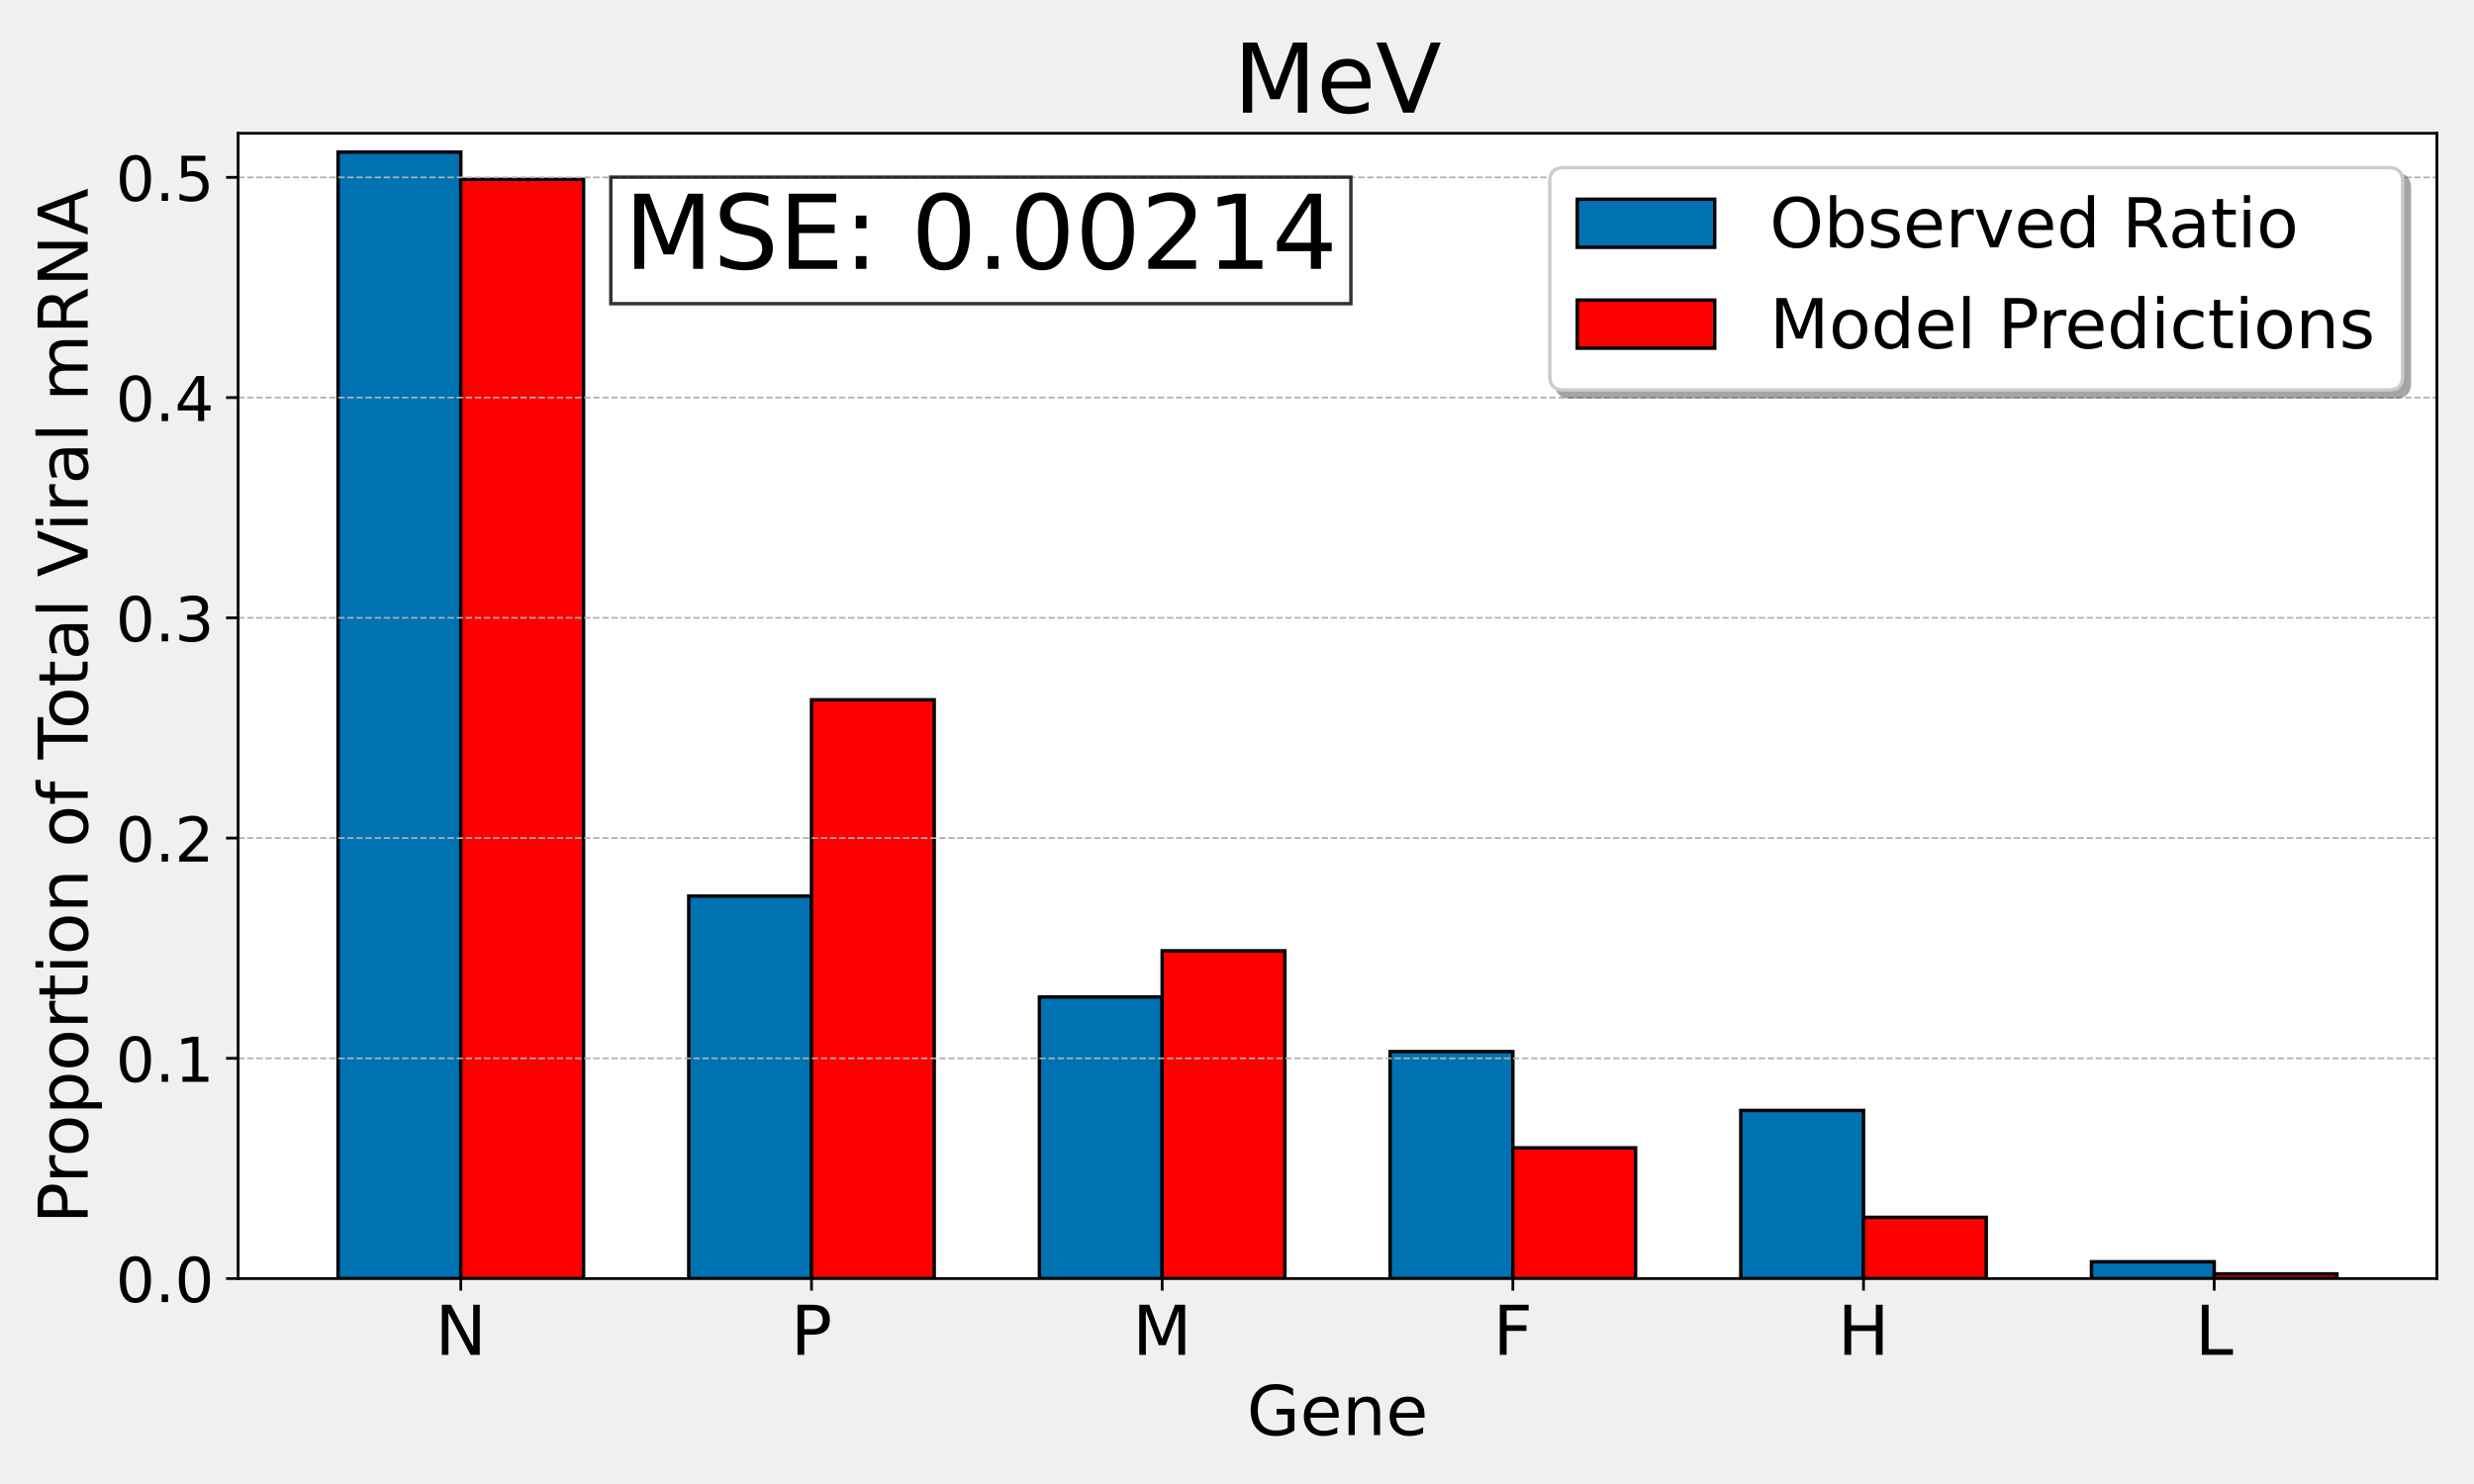
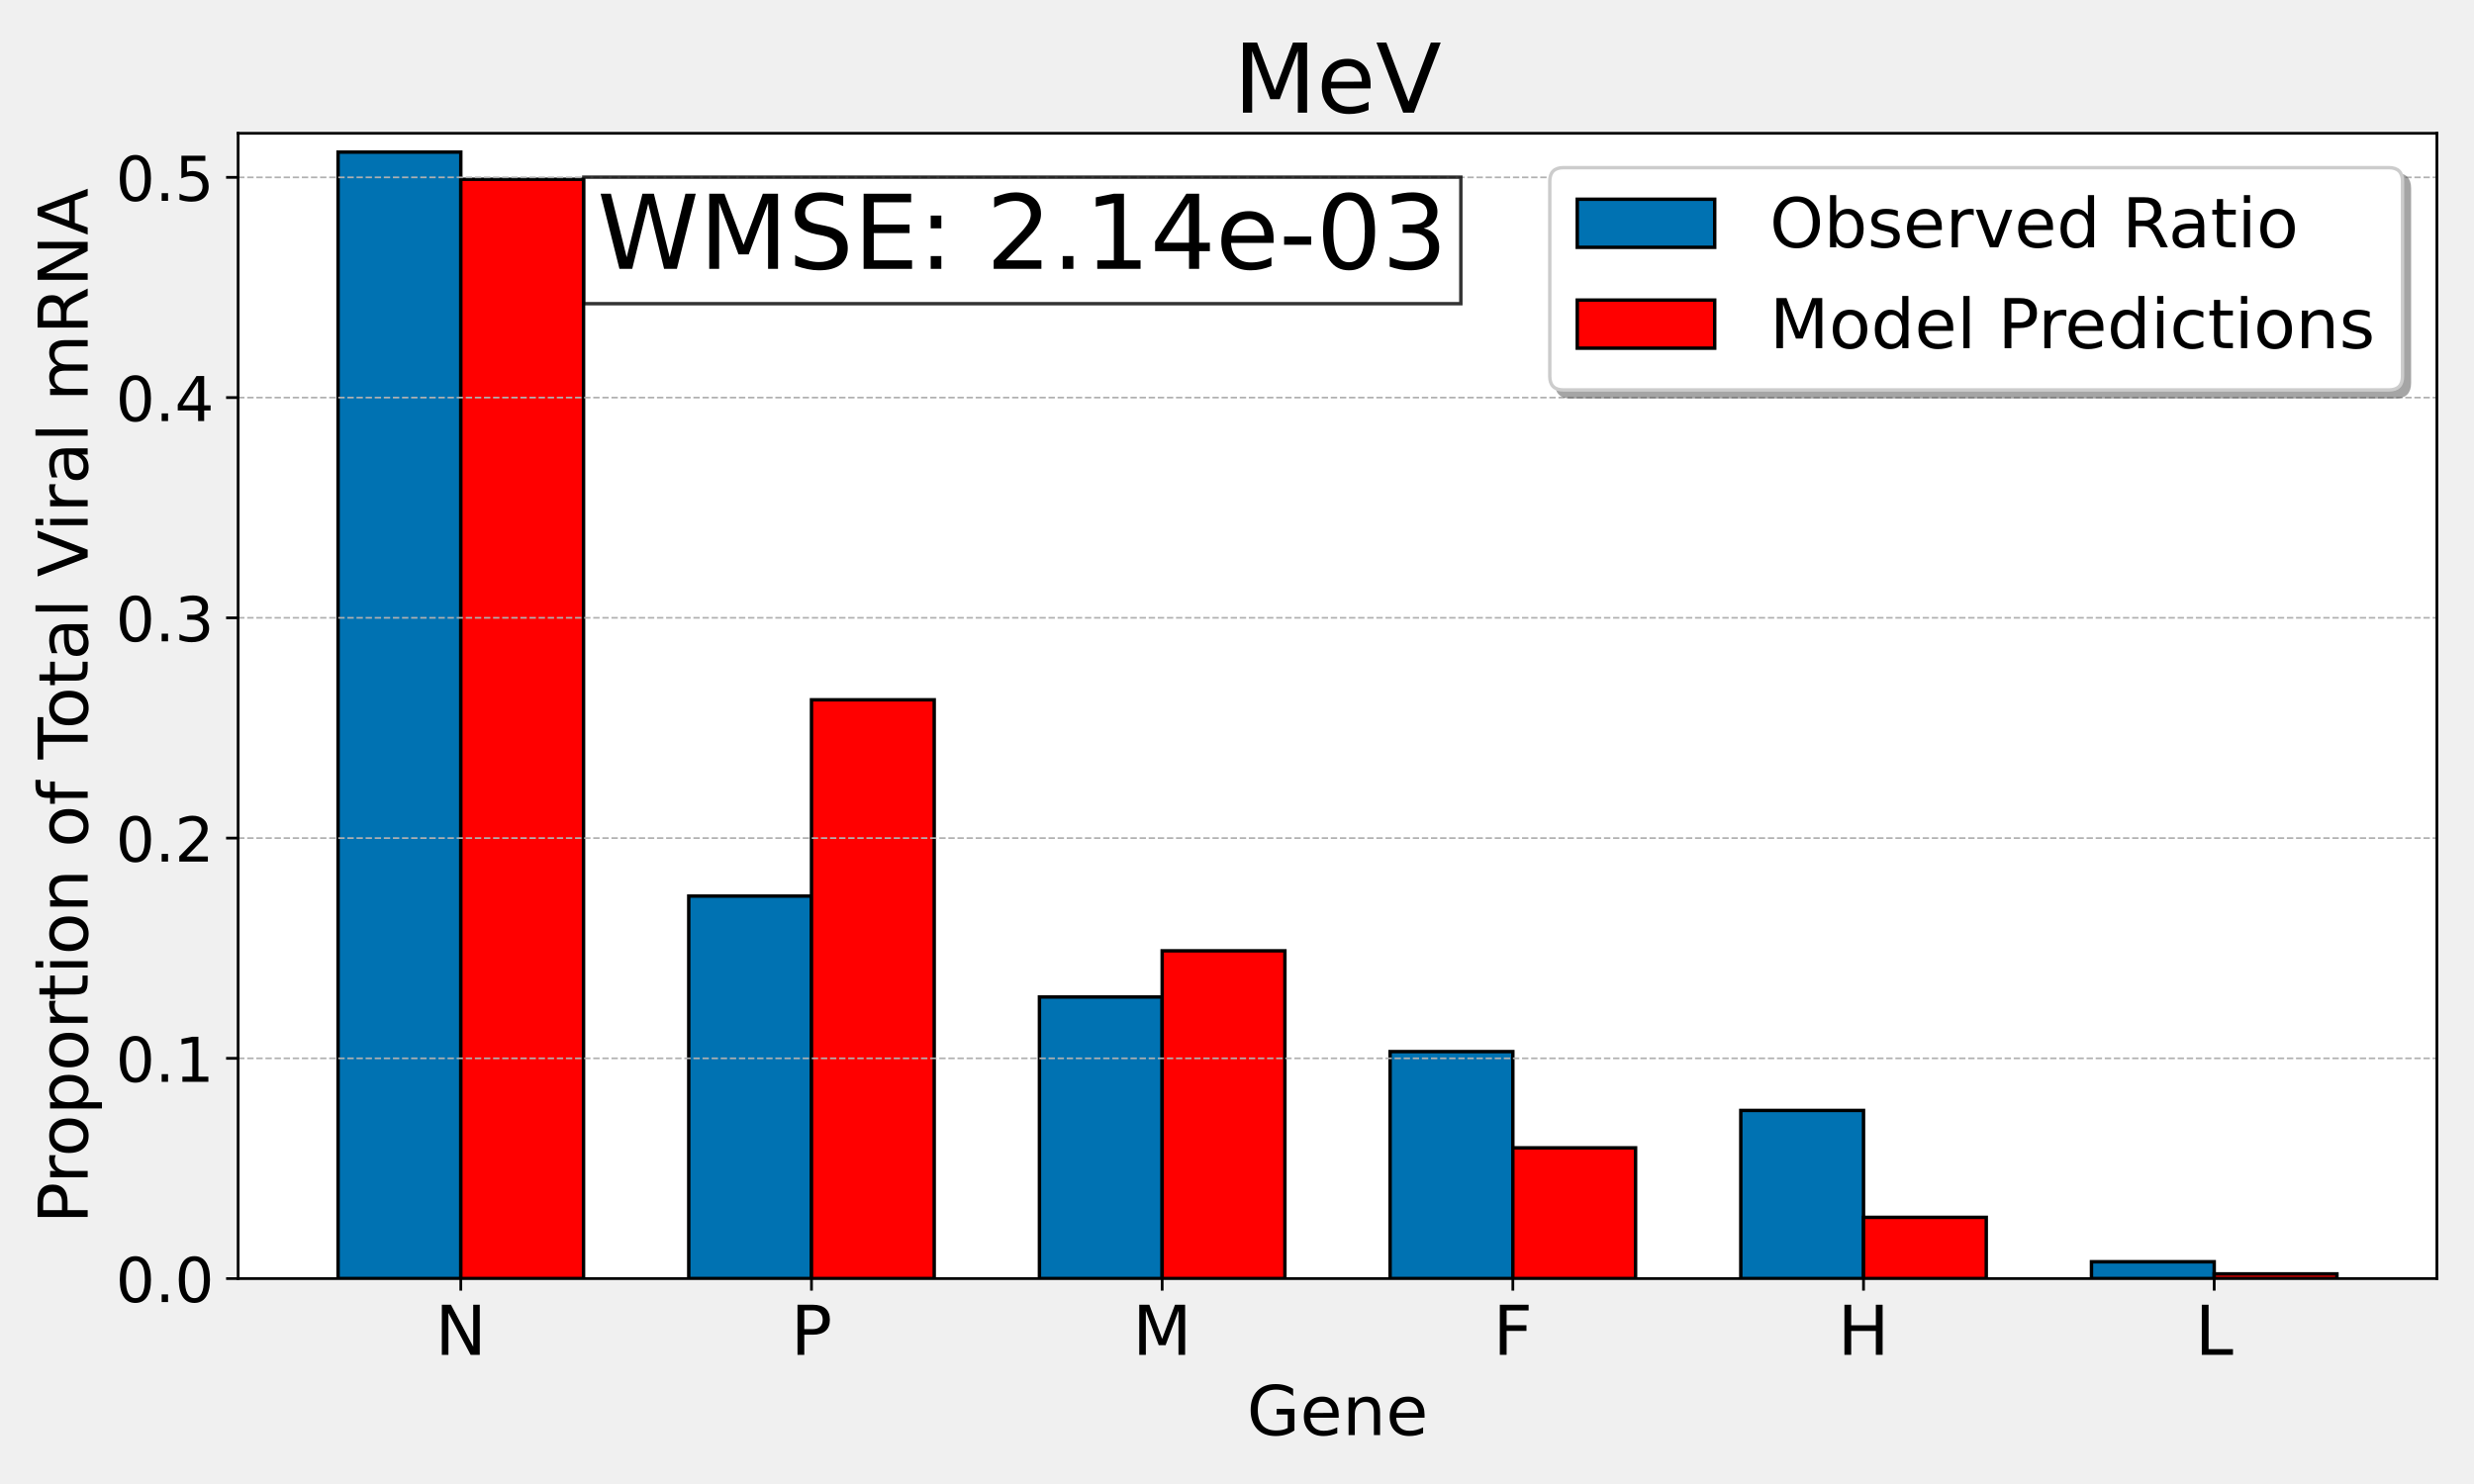
<svg xmlns="http://www.w3.org/2000/svg" xmlns:xlink="http://www.w3.org/1999/xlink" width="720pt" height="432pt" viewBox="0 0 720 432" version="1.1">
  <defs>
    <style type="text/css">*{stroke-linejoin: round; stroke-linecap: butt}</style>
  </defs>
  <g id="figure_1">
    <g id="patch_1">
      <path d="M 0 432  L 720 432  L 720 0  L 0 0  L 0 432  z " style="fill: none" />
    </g>
    <g id="axes_1">
      <g id="patch_2">
        <path d="M 69.3 372.2  L 709.2 372.2  L 709.2 38.8  L 69.3 38.8  z " style="fill: #ffffff" />
      </g>
      <g id="patch_3">
-         <path d="M 98.386 372.2  L 134.106 372.2  L 134.106 44.282  L 98.386 44.282  z " clip-path="url(#pd52042f43b)" style="fill: #0072b2; stroke: #000000; stroke-linejoin: miter" />
+         <path d="M 98.386 372.2  L 134.106 372.2  L 134.106 44.282  L 98.386 44.282  z " clip-path="url(#p2b75da24c3)" style="fill: #0072b2; stroke: #000000; stroke-linejoin: miter" />
      </g>
      <g id="patch_4">
-         <path d="M 200.444 372.2  L 236.164 372.2  L 236.164 260.855  L 200.444 260.855  z " clip-path="url(#pd52042f43b)" style="fill: #0072b2; stroke: #000000; stroke-linejoin: miter" />
+         <path d="M 200.444 372.2  L 236.164 372.2  L 236.164 260.855  L 200.444 260.855  z " clip-path="url(#p2b75da24c3)" style="fill: #0072b2; stroke: #000000; stroke-linejoin: miter" />
      </g>
      <g id="patch_5">
-         <path d="M 302.501 372.2  L 338.221 372.2  L 338.221 290.22  L 302.501 290.22  z " clip-path="url(#pd52042f43b)" style="fill: #0072b2; stroke: #000000; stroke-linejoin: miter" />
+         <path d="M 302.501 372.2  L 338.221 372.2  L 338.221 290.22  L 302.501 290.22  z " clip-path="url(#p2b75da24c3)" style="fill: #0072b2; stroke: #000000; stroke-linejoin: miter" />
      </g>
      <g id="patch_6">
-         <path d="M 404.559 372.2  L 440.279 372.2  L 440.279 306.127  L 404.559 306.127  z " clip-path="url(#pd52042f43b)" style="fill: #0072b2; stroke: #000000; stroke-linejoin: miter" />
+         <path d="M 404.559 372.2  L 440.279 372.2  L 440.279 306.127  L 404.559 306.127  z " clip-path="url(#p2b75da24c3)" style="fill: #0072b2; stroke: #000000; stroke-linejoin: miter" />
      </g>
      <g id="patch_7">
-         <path d="M 506.616 372.2  L 542.336 372.2  L 542.336 323.257  L 506.616 323.257  z " clip-path="url(#pd52042f43b)" style="fill: #0072b2; stroke: #000000; stroke-linejoin: miter" />
+         <path d="M 506.616 372.2  L 542.336 372.2  L 542.336 323.257  L 506.616 323.257  z " clip-path="url(#p2b75da24c3)" style="fill: #0072b2; stroke: #000000; stroke-linejoin: miter" />
      </g>
      <g id="patch_8">
-         <path d="M 608.673 372.2  L 644.394 372.2  L 644.394 367.306  L 608.673 367.306  z " clip-path="url(#pd52042f43b)" style="fill: #0072b2; stroke: #000000; stroke-linejoin: miter" />
+         <path d="M 608.673 372.2  L 644.394 372.2  L 644.394 367.306  L 608.673 367.306  z " clip-path="url(#p2b75da24c3)" style="fill: #0072b2; stroke: #000000; stroke-linejoin: miter" />
      </g>
      <g id="patch_9">
-         <path d="M 134.106 372.2  L 169.827 372.2  L 169.827 52.189  L 134.106 52.189  z " clip-path="url(#pd52042f43b)" style="fill: #ff0000; stroke: #000000; stroke-linejoin: miter" />
+         <path d="M 134.106 372.2  L 169.827 372.2  L 169.827 52.189  L 134.106 52.189  z " clip-path="url(#p2b75da24c3)" style="fill: #ff0000; stroke: #000000; stroke-linejoin: miter" />
      </g>
      <g id="patch_10">
-         <path d="M 236.164 372.2  L 271.884 372.2  L 271.884 203.711  L 236.164 203.711  z " clip-path="url(#pd52042f43b)" style="fill: #ff0000; stroke: #000000; stroke-linejoin: miter" />
+         <path d="M 236.164 372.2  L 271.884 372.2  L 271.884 203.711  L 236.164 203.711  z " clip-path="url(#p2b75da24c3)" style="fill: #ff0000; stroke: #000000; stroke-linejoin: miter" />
      </g>
      <g id="patch_11">
-         <path d="M 338.221 372.2  L 373.941 372.2  L 373.941 276.795  L 338.221 276.795  z " clip-path="url(#pd52042f43b)" style="fill: #ff0000; stroke: #000000; stroke-linejoin: miter" />
+         <path d="M 338.221 372.2  L 373.941 372.2  L 373.941 276.795  L 338.221 276.795  z " clip-path="url(#p2b75da24c3)" style="fill: #ff0000; stroke: #000000; stroke-linejoin: miter" />
      </g>
      <g id="patch_12">
-         <path d="M 440.279 372.2  L 475.999 372.2  L 475.999 334.137  L 440.279 334.137  z " clip-path="url(#pd52042f43b)" style="fill: #ff0000; stroke: #000000; stroke-linejoin: miter" />
+         <path d="M 440.279 372.2  L 475.999 372.2  L 475.999 334.137  L 440.279 334.137  z " clip-path="url(#p2b75da24c3)" style="fill: #ff0000; stroke: #000000; stroke-linejoin: miter" />
      </g>
      <g id="patch_13">
-         <path d="M 542.336 372.2  L 578.056 372.2  L 578.056 354.376  L 542.336 354.376  z " clip-path="url(#pd52042f43b)" style="fill: #ff0000; stroke: #000000; stroke-linejoin: miter" />
+         <path d="M 542.336 372.2  L 578.056 372.2  L 578.056 354.376  L 542.336 354.376  z " clip-path="url(#p2b75da24c3)" style="fill: #ff0000; stroke: #000000; stroke-linejoin: miter" />
      </g>
      <g id="patch_14">
-         <path d="M 644.394 372.2  L 680.114 372.2  L 680.114 370.838  L 644.394 370.838  z " clip-path="url(#pd52042f43b)" style="fill: #ff0000; stroke: #000000; stroke-linejoin: miter" />
+         <path d="M 644.394 372.2  L 680.114 372.2  L 680.114 370.838  L 644.394 370.838  z " clip-path="url(#p2b75da24c3)" style="fill: #ff0000; stroke: #000000; stroke-linejoin: miter" />
      </g>
      <g id="matplotlib.axis_1">
        <g id="xtick_1">
          <g id="line2d_1">
            <defs>
-               <path id="m5bb00d7fd5" d="M 0 0  L 0 3.5  " style="stroke: #000000; stroke-width: 0.8" />
-             </defs>
-             <g>
-               <use xlink:href="#m5bb00d7fd5" x="134.106" y="372.2" style="stroke: #000000; stroke-width: 0.8" />
+               <path id="md124e6c155" d="M 0 0  L 0 3.5  " style="stroke: #000000; stroke-width: 0.8" />
+             </defs>
+             <g>
+               <use xlink:href="#md124e6c155" x="134.106" y="372.2" style="stroke: #000000; stroke-width: 0.8" />
            </g>
          </g>
          <g id="text_1">
            <g transform="translate(126.6252 394.3969) scale(0.2 -0.2)">
              <defs>
                <path id="DejaVuSans-4e" d="M 628 4666  L 1478 4666  L 3547 763  L 3547 4666  L 4159 4666  L 4159 0  L 3309 0  L 1241 3903  L 1241 0  L 628 0  L 628 4666  z " transform="scale(0.015625)" />
              </defs>
              <use xlink:href="#DejaVuSans-4e" />
            </g>
          </g>
        </g>
        <g id="xtick_2">
          <g id="line2d_2">
            <g>
-               <use xlink:href="#m5bb00d7fd5" x="236.164" y="372.2" style="stroke: #000000; stroke-width: 0.8" />
+               <use xlink:href="#md124e6c155" x="236.164" y="372.2" style="stroke: #000000; stroke-width: 0.8" />
            </g>
          </g>
          <g id="text_2">
            <g transform="translate(230.1342 394.3969) scale(0.2 -0.2)">
              <defs>
                <path id="DejaVuSans-50" d="M 1259 4147  L 1259 2394  L 2053 2394  Q 2494 2394 2734 2622  Q 2975 2850 2975 3272  Q 2975 3691 2734 3919  Q 2494 4147 2053 4147  L 1259 4147  z M 628 4666  L 2053 4666  Q 2838 4666 3239 4311  Q 3641 3956 3641 3272  Q 3641 2581 3239 2228  Q 2838 1875 2053 1875  L 1259 1875  L 1259 0  L 628 0  L 628 4666  z " transform="scale(0.015625)" />
              </defs>
              <use xlink:href="#DejaVuSans-50" />
            </g>
          </g>
        </g>
        <g id="xtick_3">
          <g id="line2d_3">
            <g>
-               <use xlink:href="#m5bb00d7fd5" x="338.221" y="372.2" style="stroke: #000000; stroke-width: 0.8" />
+               <use xlink:href="#md124e6c155" x="338.221" y="372.2" style="stroke: #000000; stroke-width: 0.8" />
            </g>
          </g>
          <g id="text_3">
            <g transform="translate(329.5932 394.3969) scale(0.2 -0.2)">
              <defs>
                <path id="DejaVuSans-4d" d="M 628 4666  L 1569 4666  L 2759 1491  L 3956 4666  L 4897 4666  L 4897 0  L 4281 0  L 4281 4097  L 3078 897  L 2444 897  L 1241 4097  L 1241 0  L 628 0  L 628 4666  z " transform="scale(0.015625)" />
              </defs>
              <use xlink:href="#DejaVuSans-4d" />
            </g>
          </g>
        </g>
        <g id="xtick_4">
          <g id="line2d_4">
            <g>
-               <use xlink:href="#m5bb00d7fd5" x="440.279" y="372.2" style="stroke: #000000; stroke-width: 0.8" />
+               <use xlink:href="#md124e6c155" x="440.279" y="372.2" style="stroke: #000000; stroke-width: 0.8" />
            </g>
          </g>
          <g id="text_4">
            <g transform="translate(434.5271 394.3969) scale(0.2 -0.2)">
              <defs>
                <path id="DejaVuSans-46" d="M 628 4666  L 3309 4666  L 3309 4134  L 1259 4134  L 1259 2759  L 3109 2759  L 3109 2228  L 1259 2228  L 1259 0  L 628 0  L 628 4666  z " transform="scale(0.015625)" />
              </defs>
              <use xlink:href="#DejaVuSans-46" />
            </g>
          </g>
        </g>
        <g id="xtick_5">
          <g id="line2d_5">
            <g>
-               <use xlink:href="#m5bb00d7fd5" x="542.336" y="372.2" style="stroke: #000000; stroke-width: 0.8" />
+               <use xlink:href="#md124e6c155" x="542.336" y="372.2" style="stroke: #000000; stroke-width: 0.8" />
            </g>
          </g>
          <g id="text_5">
            <g transform="translate(534.8158 394.3969) scale(0.2 -0.2)">
              <defs>
                <path id="DejaVuSans-48" d="M 628 4666  L 1259 4666  L 1259 2753  L 3553 2753  L 3553 4666  L 4184 4666  L 4184 0  L 3553 0  L 3553 2222  L 1259 2222  L 1259 0  L 628 0  L 628 4666  z " transform="scale(0.015625)" />
              </defs>
              <use xlink:href="#DejaVuSans-48" />
            </g>
          </g>
        </g>
        <g id="xtick_6">
          <g id="line2d_6">
            <g>
-               <use xlink:href="#m5bb00d7fd5" x="644.394" y="372.2" style="stroke: #000000; stroke-width: 0.8" />
+               <use xlink:href="#md124e6c155" x="644.394" y="372.2" style="stroke: #000000; stroke-width: 0.8" />
            </g>
          </g>
          <g id="text_6">
            <g transform="translate(638.8217 394.3969) scale(0.2 -0.2)">
              <defs>
                <path id="DejaVuSans-4c" d="M 628 4666  L 1259 4666  L 1259 531  L 3531 531  L 3531 0  L 628 0  L 628 4666  z " transform="scale(0.015625)" />
              </defs>
              <use xlink:href="#DejaVuSans-4c" />
            </g>
          </g>
        </g>
        <g id="text_7">
          <g transform="translate(362.8578 417.7531) scale(0.2 -0.2)">
            <defs>
              <path id="DejaVuSans-47" d="M 3809 666  L 3809 1919  L 2778 1919  L 2778 2438  L 4434 2438  L 4434 434  Q 4069 175 3628 42  Q 3188 -91 2688 -91  Q 1594 -91 976 548  Q 359 1188 359 2328  Q 359 3472 976 4111  Q 1594 4750 2688 4750  Q 3144 4750 3555 4637  Q 3966 4525 4313 4306  L 4313 3634  Q 3963 3931 3569 4081  Q 3175 4231 2741 4231  Q 1884 4231 1454 3753  Q 1025 3275 1025 2328  Q 1025 1384 1454 906  Q 1884 428 2741 428  Q 3075 428 3337 486  Q 3600 544 3809 666  z " transform="scale(0.015625)" />
              <path id="DejaVuSans-65" d="M 3597 1894  L 3597 1613  L 953 1613  Q 991 1019 1311 708  Q 1631 397 2203 397  Q 2534 397 2845 478  Q 3156 559 3463 722  L 3463 178  Q 3153 47 2828 -22  Q 2503 -91 2169 -91  Q 1331 -91 842 396  Q 353 884 353 1716  Q 353 2575 817 3079  Q 1281 3584 2069 3584  Q 2775 3584 3186 3129  Q 3597 2675 3597 1894  z M 3022 2063  Q 3016 2534 2758 2815  Q 2500 3097 2075 3097  Q 1594 3097 1305 2825  Q 1016 2553 972 2059  L 3022 2063  z " transform="scale(0.015625)" />
              <path id="DejaVuSans-6e" d="M 3513 2113  L 3513 0  L 2938 0  L 2938 2094  Q 2938 2591 2744 2837  Q 2550 3084 2163 3084  Q 1697 3084 1428 2787  Q 1159 2491 1159 1978  L 1159 0  L 581 0  L 581 3500  L 1159 3500  L 1159 2956  Q 1366 3272 1645 3428  Q 1925 3584 2291 3584  Q 2894 3584 3203 3211  Q 3513 2838 3513 2113  z " transform="scale(0.015625)" />
            </defs>
            <use xlink:href="#DejaVuSans-47" />
            <use xlink:href="#DejaVuSans-65" x="77.49" />
            <use xlink:href="#DejaVuSans-6e" x="139.014" />
            <use xlink:href="#DejaVuSans-65" x="202.393" />
          </g>
        </g>
      </g>
      <g id="matplotlib.axis_2">
        <g id="ytick_1">
          <g id="line2d_7">
-             <path d="M 69.3 372.2  L 709.2 372.2  " clip-path="url(#pd52042f43b)" style="fill: none; stroke-dasharray: 1.85,0.8; stroke-dashoffset: 0; stroke: #b0b0b0; stroke-width: 0.5" />
+             <path d="M 69.3 372.2  L 709.2 372.2  " clip-path="url(#p2b75da24c3)" style="fill: none; stroke-dasharray: 1.85,0.8; stroke-dashoffset: 0; stroke: #b0b0b0; stroke-width: 0.5" />
          </g>
          <g id="line2d_8">
            <defs>
-               <path id="mc2b2c1836b" d="M 0 0  L -3.5 0  " style="stroke: #000000; stroke-width: 0.8" />
-             </defs>
-             <g>
-               <use xlink:href="#mc2b2c1836b" x="69.3" y="372.2" style="stroke: #000000; stroke-width: 0.8" />
+               <path id="mb677c63ce0" d="M 0 0  L -3.5 0  " style="stroke: #000000; stroke-width: 0.8" />
+             </defs>
+             <g>
+               <use xlink:href="#mb677c63ce0" x="69.3" y="372.2" style="stroke: #000000; stroke-width: 0.8" />
            </g>
          </g>
          <g id="text_8">
            <g transform="translate(33.67437 379.0386) scale(0.18 -0.18)">
              <defs>
                <path id="DejaVuSans-30" d="M 2034 4250  Q 1547 4250 1301 3770  Q 1056 3291 1056 2328  Q 1056 1369 1301 889  Q 1547 409 2034 409  Q 2525 409 2770 889  Q 3016 1369 3016 2328  Q 3016 3291 2770 3770  Q 2525 4250 2034 4250  z M 2034 4750  Q 2819 4750 3233 4129  Q 3647 3509 3647 2328  Q 3647 1150 3233 529  Q 2819 -91 2034 -91  Q 1250 -91 836 529  Q 422 1150 422 2328  Q 422 3509 836 4129  Q 1250 4750 2034 4750  z " transform="scale(0.015625)" />
                <path id="DejaVuSans-2e" d="M 684 794  L 1344 794  L 1344 0  L 684 0  L 684 794  z " transform="scale(0.015625)" />
              </defs>
              <use xlink:href="#DejaVuSans-30" />
              <use xlink:href="#DejaVuSans-2e" x="63.623" />
              <use xlink:href="#DejaVuSans-30" x="95.41" />
            </g>
          </g>
        </g>
        <g id="ytick_2">
          <g id="line2d_9">
-             <path d="M 69.3 308.085  L 709.2 308.085  " clip-path="url(#pd52042f43b)" style="fill: none; stroke-dasharray: 1.85,0.8; stroke-dashoffset: 0; stroke: #b0b0b0; stroke-width: 0.5" />
+             <path d="M 69.3 308.085  L 709.2 308.085  " clip-path="url(#p2b75da24c3)" style="fill: none; stroke-dasharray: 1.85,0.8; stroke-dashoffset: 0; stroke: #b0b0b0; stroke-width: 0.5" />
          </g>
          <g id="line2d_10">
            <g>
-               <use xlink:href="#mc2b2c1836b" x="69.3" y="308.085" style="stroke: #000000; stroke-width: 0.8" />
+               <use xlink:href="#mb677c63ce0" x="69.3" y="308.085" style="stroke: #000000; stroke-width: 0.8" />
            </g>
          </g>
          <g id="text_9">
            <g transform="translate(33.67437 314.9232) scale(0.18 -0.18)">
              <defs>
                <path id="DejaVuSans-31" d="M 794 531  L 1825 531  L 1825 4091  L 703 3866  L 703 4441  L 1819 4666  L 2450 4666  L 2450 531  L 3481 531  L 3481 0  L 794 0  L 794 531  z " transform="scale(0.015625)" />
              </defs>
              <use xlink:href="#DejaVuSans-30" />
              <use xlink:href="#DejaVuSans-2e" x="63.623" />
              <use xlink:href="#DejaVuSans-31" x="95.41" />
            </g>
          </g>
        </g>
        <g id="ytick_3">
          <g id="line2d_11">
-             <path d="M 69.3 243.969  L 709.2 243.969  " clip-path="url(#pd52042f43b)" style="fill: none; stroke-dasharray: 1.85,0.8; stroke-dashoffset: 0; stroke: #b0b0b0; stroke-width: 0.5" />
+             <path d="M 69.3 243.969  L 709.2 243.969  " clip-path="url(#p2b75da24c3)" style="fill: none; stroke-dasharray: 1.85,0.8; stroke-dashoffset: 0; stroke: #b0b0b0; stroke-width: 0.5" />
          </g>
          <g id="line2d_12">
            <g>
-               <use xlink:href="#mc2b2c1836b" x="69.3" y="243.969" style="stroke: #000000; stroke-width: 0.8" />
+               <use xlink:href="#mb677c63ce0" x="69.3" y="243.969" style="stroke: #000000; stroke-width: 0.8" />
            </g>
          </g>
          <g id="text_10">
            <g transform="translate(33.67437 250.8078) scale(0.18 -0.18)">
              <defs>
                <path id="DejaVuSans-32" d="M 1228 531  L 3431 531  L 3431 0  L 469 0  L 469 531  Q 828 903 1448 1529  Q 2069 2156 2228 2338  Q 2531 2678 2651 2914  Q 2772 3150 2772 3378  Q 2772 3750 2511 3984  Q 2250 4219 1831 4219  Q 1534 4219 1204 4116  Q 875 4013 500 3803  L 500 4441  Q 881 4594 1212 4672  Q 1544 4750 1819 4750  Q 2544 4750 2975 4387  Q 3406 4025 3406 3419  Q 3406 3131 3298 2873  Q 3191 2616 2906 2266  Q 2828 2175 2409 1742  Q 1991 1309 1228 531  z " transform="scale(0.015625)" />
              </defs>
              <use xlink:href="#DejaVuSans-30" />
              <use xlink:href="#DejaVuSans-2e" x="63.623" />
              <use xlink:href="#DejaVuSans-32" x="95.41" />
            </g>
          </g>
        </g>
        <g id="ytick_4">
          <g id="line2d_13">
-             <path d="M 69.3 179.854  L 709.2 179.854  " clip-path="url(#pd52042f43b)" style="fill: none; stroke-dasharray: 1.85,0.8; stroke-dashoffset: 0; stroke: #b0b0b0; stroke-width: 0.5" />
+             <path d="M 69.3 179.854  L 709.2 179.854  " clip-path="url(#p2b75da24c3)" style="fill: none; stroke-dasharray: 1.85,0.8; stroke-dashoffset: 0; stroke: #b0b0b0; stroke-width: 0.5" />
          </g>
          <g id="line2d_14">
            <g>
-               <use xlink:href="#mc2b2c1836b" x="69.3" y="179.854" style="stroke: #000000; stroke-width: 0.8" />
+               <use xlink:href="#mb677c63ce0" x="69.3" y="179.854" style="stroke: #000000; stroke-width: 0.8" />
            </g>
          </g>
          <g id="text_11">
            <g transform="translate(33.67437 186.6924) scale(0.18 -0.18)">
              <defs>
                <path id="DejaVuSans-33" d="M 2597 2516  Q 3050 2419 3304 2112  Q 3559 1806 3559 1356  Q 3559 666 3084 287  Q 2609 -91 1734 -91  Q 1441 -91 1130 -33  Q 819 25 488 141  L 488 750  Q 750 597 1062 519  Q 1375 441 1716 441  Q 2309 441 2620 675  Q 2931 909 2931 1356  Q 2931 1769 2642 2001  Q 2353 2234 1838 2234  L 1294 2234  L 1294 2753  L 1863 2753  Q 2328 2753 2575 2939  Q 2822 3125 2822 3475  Q 2822 3834 2567 4026  Q 2313 4219 1838 4219  Q 1578 4219 1281 4162  Q 984 4106 628 3988  L 628 4550  Q 988 4650 1302 4700  Q 1616 4750 1894 4750  Q 2613 4750 3031 4423  Q 3450 4097 3450 3541  Q 3450 3153 3228 2886  Q 3006 2619 2597 2516  z " transform="scale(0.015625)" />
              </defs>
              <use xlink:href="#DejaVuSans-30" />
              <use xlink:href="#DejaVuSans-2e" x="63.623" />
              <use xlink:href="#DejaVuSans-33" x="95.41" />
            </g>
          </g>
        </g>
        <g id="ytick_5">
          <g id="line2d_15">
-             <path d="M 69.3 115.738  L 709.2 115.738  " clip-path="url(#pd52042f43b)" style="fill: none; stroke-dasharray: 1.85,0.8; stroke-dashoffset: 0; stroke: #b0b0b0; stroke-width: 0.5" />
+             <path d="M 69.3 115.738  L 709.2 115.738  " clip-path="url(#p2b75da24c3)" style="fill: none; stroke-dasharray: 1.85,0.8; stroke-dashoffset: 0; stroke: #b0b0b0; stroke-width: 0.5" />
          </g>
          <g id="line2d_16">
            <g>
-               <use xlink:href="#mc2b2c1836b" x="69.3" y="115.738" style="stroke: #000000; stroke-width: 0.8" />
+               <use xlink:href="#mb677c63ce0" x="69.3" y="115.738" style="stroke: #000000; stroke-width: 0.8" />
            </g>
          </g>
          <g id="text_12">
            <g transform="translate(33.67437 122.5771) scale(0.18 -0.18)">
              <defs>
                <path id="DejaVuSans-34" d="M 2419 4116  L 825 1625  L 2419 1625  L 2419 4116  z M 2253 4666  L 3047 4666  L 3047 1625  L 3713 1625  L 3713 1100  L 3047 1100  L 3047 0  L 2419 0  L 2419 1100  L 313 1100  L 313 1709  L 2253 4666  z " transform="scale(0.015625)" />
              </defs>
              <use xlink:href="#DejaVuSans-30" />
              <use xlink:href="#DejaVuSans-2e" x="63.623" />
              <use xlink:href="#DejaVuSans-34" x="95.41" />
            </g>
          </g>
        </g>
        <g id="ytick_6">
          <g id="line2d_17">
-             <path d="M 69.3 51.623  L 709.2 51.623  " clip-path="url(#pd52042f43b)" style="fill: none; stroke-dasharray: 1.85,0.8; stroke-dashoffset: 0; stroke: #b0b0b0; stroke-width: 0.5" />
+             <path d="M 69.3 51.623  L 709.2 51.623  " clip-path="url(#p2b75da24c3)" style="fill: none; stroke-dasharray: 1.85,0.8; stroke-dashoffset: 0; stroke: #b0b0b0; stroke-width: 0.5" />
          </g>
          <g id="line2d_18">
            <g>
-               <use xlink:href="#mc2b2c1836b" x="69.3" y="51.623" style="stroke: #000000; stroke-width: 0.8" />
+               <use xlink:href="#mb677c63ce0" x="69.3" y="51.623" style="stroke: #000000; stroke-width: 0.8" />
            </g>
          </g>
          <g id="text_13">
            <g transform="translate(33.67437 58.46167) scale(0.18 -0.18)">
              <defs>
                <path id="DejaVuSans-35" d="M 691 4666  L 3169 4666  L 3169 4134  L 1269 4134  L 1269 2991  Q 1406 3038 1543 3061  Q 1681 3084 1819 3084  Q 2600 3084 3056 2656  Q 3513 2228 3513 1497  Q 3513 744 3044 326  Q 2575 -91 1722 -91  Q 1428 -91 1123 -41  Q 819 9 494 109  L 494 744  Q 775 591 1075 516  Q 1375 441 1709 441  Q 2250 441 2565 725  Q 2881 1009 2881 1497  Q 2881 1984 2565 2268  Q 2250 2553 1709 2553  Q 1456 2553 1204 2497  Q 953 2441 691 2322  L 691 4666  z " transform="scale(0.015625)" />
              </defs>
              <use xlink:href="#DejaVuSans-30" />
              <use xlink:href="#DejaVuSans-2e" x="63.623" />
              <use xlink:href="#DejaVuSans-35" x="95.41" />
            </g>
          </g>
        </g>
        <g id="text_14">
          <g transform="translate(25.515 356.2188) rotate(-90) scale(0.2 -0.2)">
            <defs>
              <path id="DejaVuSans-72" d="M 2631 2963  Q 2534 3019 2420 3045  Q 2306 3072 2169 3072  Q 1681 3072 1420 2755  Q 1159 2438 1159 1844  L 1159 0  L 581 0  L 581 3500  L 1159 3500  L 1159 2956  Q 1341 3275 1631 3429  Q 1922 3584 2338 3584  Q 2397 3584 2469 3576  Q 2541 3569 2628 3553  L 2631 2963  z " transform="scale(0.015625)" />
              <path id="DejaVuSans-6f" d="M 1959 3097  Q 1497 3097 1228 2736  Q 959 2375 959 1747  Q 959 1119 1226 758  Q 1494 397 1959 397  Q 2419 397 2687 759  Q 2956 1122 2956 1747  Q 2956 2369 2687 2733  Q 2419 3097 1959 3097  z M 1959 3584  Q 2709 3584 3137 3096  Q 3566 2609 3566 1747  Q 3566 888 3137 398  Q 2709 -91 1959 -91  Q 1206 -91 779 398  Q 353 888 353 1747  Q 353 2609 779 3096  Q 1206 3584 1959 3584  z " transform="scale(0.015625)" />
              <path id="DejaVuSans-70" d="M 1159 525  L 1159 -1331  L 581 -1331  L 581 3500  L 1159 3500  L 1159 2969  Q 1341 3281 1617 3432  Q 1894 3584 2278 3584  Q 2916 3584 3314 3078  Q 3713 2572 3713 1747  Q 3713 922 3314 415  Q 2916 -91 2278 -91  Q 1894 -91 1617 61  Q 1341 213 1159 525  z M 3116 1747  Q 3116 2381 2855 2742  Q 2594 3103 2138 3103  Q 1681 3103 1420 2742  Q 1159 2381 1159 1747  Q 1159 1113 1420 752  Q 1681 391 2138 391  Q 2594 391 2855 752  Q 3116 1113 3116 1747  z " transform="scale(0.015625)" />
              <path id="DejaVuSans-74" d="M 1172 4494  L 1172 3500  L 2356 3500  L 2356 3053  L 1172 3053  L 1172 1153  Q 1172 725 1289 603  Q 1406 481 1766 481  L 2356 481  L 2356 0  L 1766 0  Q 1100 0 847 248  Q 594 497 594 1153  L 594 3053  L 172 3053  L 172 3500  L 594 3500  L 594 4494  L 1172 4494  z " transform="scale(0.015625)" />
              <path id="DejaVuSans-69" d="M 603 3500  L 1178 3500  L 1178 0  L 603 0  L 603 3500  z M 603 4863  L 1178 4863  L 1178 4134  L 603 4134  L 603 4863  z " transform="scale(0.015625)" />
              <path id="DejaVuSans-20" transform="scale(0.015625)" />
              <path id="DejaVuSans-66" d="M 2375 4863  L 2375 4384  L 1825 4384  Q 1516 4384 1395 4259  Q 1275 4134 1275 3809  L 1275 3500  L 2222 3500  L 2222 3053  L 1275 3053  L 1275 0  L 697 0  L 697 3053  L 147 3053  L 147 3500  L 697 3500  L 697 3744  Q 697 4328 969 4595  Q 1241 4863 1831 4863  L 2375 4863  z " transform="scale(0.015625)" />
              <path id="DejaVuSans-54" d="M -19 4666  L 3928 4666  L 3928 4134  L 2272 4134  L 2272 0  L 1638 0  L 1638 4134  L -19 4134  L -19 4666  z " transform="scale(0.015625)" />
              <path id="DejaVuSans-61" d="M 2194 1759  Q 1497 1759 1228 1600  Q 959 1441 959 1056  Q 959 750 1161 570  Q 1363 391 1709 391  Q 2188 391 2477 730  Q 2766 1069 2766 1631  L 2766 1759  L 2194 1759  z M 3341 1997  L 3341 0  L 2766 0  L 2766 531  Q 2569 213 2275 61  Q 1981 -91 1556 -91  Q 1019 -91 701 211  Q 384 513 384 1019  Q 384 1609 779 1909  Q 1175 2209 1959 2209  L 2766 2209  L 2766 2266  Q 2766 2663 2505 2880  Q 2244 3097 1772 3097  Q 1472 3097 1187 3025  Q 903 2953 641 2809  L 641 3341  Q 956 3463 1253 3523  Q 1550 3584 1831 3584  Q 2591 3584 2966 3190  Q 3341 2797 3341 1997  z " transform="scale(0.015625)" />
              <path id="DejaVuSans-6c" d="M 603 4863  L 1178 4863  L 1178 0  L 603 0  L 603 4863  z " transform="scale(0.015625)" />
              <path id="DejaVuSans-56" d="M 1831 0  L 50 4666  L 709 4666  L 2188 738  L 3669 4666  L 4325 4666  L 2547 0  L 1831 0  z " transform="scale(0.015625)" />
              <path id="DejaVuSans-6d" d="M 3328 2828  Q 3544 3216 3844 3400  Q 4144 3584 4550 3584  Q 5097 3584 5394 3201  Q 5691 2819 5691 2113  L 5691 0  L 5113 0  L 5113 2094  Q 5113 2597 4934 2840  Q 4756 3084 4391 3084  Q 3944 3084 3684 2787  Q 3425 2491 3425 1978  L 3425 0  L 2847 0  L 2847 2094  Q 2847 2600 2669 2842  Q 2491 3084 2119 3084  Q 1678 3084 1418 2786  Q 1159 2488 1159 1978  L 1159 0  L 581 0  L 581 3500  L 1159 3500  L 1159 2956  Q 1356 3278 1631 3431  Q 1906 3584 2284 3584  Q 2666 3584 2933 3390  Q 3200 3197 3328 2828  z " transform="scale(0.015625)" />
              <path id="DejaVuSans-52" d="M 2841 2188  Q 3044 2119 3236 1894  Q 3428 1669 3622 1275  L 4263 0  L 3584 0  L 2988 1197  Q 2756 1666 2539 1819  Q 2322 1972 1947 1972  L 1259 1972  L 1259 0  L 628 0  L 628 4666  L 2053 4666  Q 2853 4666 3247 4331  Q 3641 3997 3641 3322  Q 3641 2881 3436 2590  Q 3231 2300 2841 2188  z M 1259 4147  L 1259 2491  L 2053 2491  Q 2509 2491 2742 2702  Q 2975 2913 2975 3322  Q 2975 3731 2742 3939  Q 2509 4147 2053 4147  L 1259 4147  z " transform="scale(0.015625)" />
              <path id="DejaVuSans-41" d="M 2188 4044  L 1331 1722  L 3047 1722  L 2188 4044  z M 1831 4666  L 2547 4666  L 4325 0  L 3669 0  L 3244 1197  L 1141 1197  L 716 0  L 50 0  L 1831 4666  z " transform="scale(0.015625)" />
            </defs>
            <use xlink:href="#DejaVuSans-50" />
            <use xlink:href="#DejaVuSans-72" x="58.553" />
            <use xlink:href="#DejaVuSans-6f" x="97.416" />
            <use xlink:href="#DejaVuSans-70" x="158.598" />
            <use xlink:href="#DejaVuSans-6f" x="222.074" />
            <use xlink:href="#DejaVuSans-72" x="283.256" />
            <use xlink:href="#DejaVuSans-74" x="324.369" />
            <use xlink:href="#DejaVuSans-69" x="363.578" />
            <use xlink:href="#DejaVuSans-6f" x="391.361" />
            <use xlink:href="#DejaVuSans-6e" x="452.543" />
            <use xlink:href="#DejaVuSans-20" x="515.922" />
            <use xlink:href="#DejaVuSans-6f" x="547.709" />
            <use xlink:href="#DejaVuSans-66" x="608.891" />
            <use xlink:href="#DejaVuSans-20" x="644.096" />
            <use xlink:href="#DejaVuSans-54" x="675.883" />
            <use xlink:href="#DejaVuSans-6f" x="719.967" />
            <use xlink:href="#DejaVuSans-74" x="781.148" />
            <use xlink:href="#DejaVuSans-61" x="820.357" />
            <use xlink:href="#DejaVuSans-6c" x="881.637" />
            <use xlink:href="#DejaVuSans-20" x="909.42" />
            <use xlink:href="#DejaVuSans-56" x="941.207" />
            <use xlink:href="#DejaVuSans-69" x="1007.365" />
            <use xlink:href="#DejaVuSans-72" x="1035.148" />
            <use xlink:href="#DejaVuSans-61" x="1076.262" />
            <use xlink:href="#DejaVuSans-6c" x="1137.541" />
            <use xlink:href="#DejaVuSans-20" x="1165.324" />
            <use xlink:href="#DejaVuSans-6d" x="1197.111" />
            <use xlink:href="#DejaVuSans-52" x="1294.523" />
            <use xlink:href="#DejaVuSans-4e" x="1364.006" />
            <use xlink:href="#DejaVuSans-41" x="1438.811" />
          </g>
        </g>
      </g>
      <g id="LineCollection_1">
-         <path d="M 116.246 44.282  L 116.246 44.282  " clip-path="url(#pd52042f43b)" style="fill: none; stroke: #000000; stroke-width: 1.5" />
-         <path d="M 218.304 260.855  L 218.304 260.855  " clip-path="url(#pd52042f43b)" style="fill: none; stroke: #000000; stroke-width: 1.5" />
-         <path d="M 320.361 290.22  L 320.361 290.22  " clip-path="url(#pd52042f43b)" style="fill: none; stroke: #000000; stroke-width: 1.5" />
-         <path d="M 422.419 306.127  L 422.419 306.127  " clip-path="url(#pd52042f43b)" style="fill: none; stroke: #000000; stroke-width: 1.5" />
-         <path d="M 524.476 323.257  L 524.476 323.257  " clip-path="url(#pd52042f43b)" style="fill: none; stroke: #000000; stroke-width: 1.5" />
-         <path d="M 626.533 367.306  L 626.533 367.306  " clip-path="url(#pd52042f43b)" style="fill: none; stroke: #000000; stroke-width: 1.5" />
+         <path d="M 116.246 44.282  L 116.246 44.282  " clip-path="url(#p2b75da24c3)" style="fill: none; stroke: #000000; stroke-width: 1.5" />
+         <path d="M 218.304 260.855  L 218.304 260.855  " clip-path="url(#p2b75da24c3)" style="fill: none; stroke: #000000; stroke-width: 1.5" />
+         <path d="M 320.361 290.22  L 320.361 290.22  " clip-path="url(#p2b75da24c3)" style="fill: none; stroke: #000000; stroke-width: 1.5" />
+         <path d="M 422.419 306.127  L 422.419 306.127  " clip-path="url(#p2b75da24c3)" style="fill: none; stroke: #000000; stroke-width: 1.5" />
+         <path d="M 524.476 323.257  L 524.476 323.257  " clip-path="url(#p2b75da24c3)" style="fill: none; stroke: #000000; stroke-width: 1.5" />
+         <path d="M 626.533 367.306  L 626.533 367.306  " clip-path="url(#p2b75da24c3)" style="fill: none; stroke: #000000; stroke-width: 1.5" />
      </g>
      <g id="patch_15">
        <path d="M 69.3 372.2  L 69.3 38.8  " style="fill: none; stroke: #000000; stroke-width: 0.8; stroke-linejoin: miter; stroke-linecap: square" />
      </g>
      <g id="patch_16">
        <path d="M 709.2 372.2  L 709.2 38.8  " style="fill: none; stroke: #000000; stroke-width: 0.8; stroke-linejoin: miter; stroke-linecap: square" />
      </g>
      <g id="patch_17">
        <path d="M 69.3 372.2  L 709.2 372.2  " style="fill: none; stroke: #000000; stroke-width: 0.8; stroke-linejoin: miter; stroke-linecap: square" />
      </g>
      <g id="patch_18">
        <path d="M 69.3 38.8  L 709.2 38.8  " style="fill: none; stroke: #000000; stroke-width: 0.8; stroke-linejoin: miter; stroke-linecap: square" />
      </g>
      <g id="text_15">
        <g id="patch_19">
-           <path d="M 177.764 88.404  L 393.15 88.404  L 393.15 51.57  L 177.764 51.57  z " style="fill: #ffffff; opacity: 0.8; stroke: #000000; stroke-linejoin: miter" />
-         </g>
-         <g transform="translate(181.6641 78.26531) scale(0.3 -0.3)">
+           <path d="M 169.901 88.404  L 425.145 88.404  L 425.145 51.57  L 169.901 51.57  z " style="fill: #ffffff; opacity: 0.8; stroke: #000000; stroke-linejoin: miter" />
+         </g>
+         <g transform="translate(173.8013 78.26531) scale(0.3 -0.3)">
          <defs>
+             <path id="DejaVuSans-57" d="M 213 4666  L 850 4666  L 1831 722  L 2809 4666  L 3519 4666  L 4500 722  L 5478 4666  L 6119 4666  L 4947 0  L 4153 0  L 3169 4050  L 2175 0  L 1381 0  L 213 4666  z " transform="scale(0.015625)" />
            <path id="DejaVuSans-53" d="M 3425 4513  L 3425 3897  Q 3066 4069 2747 4153  Q 2428 4238 2131 4238  Q 1616 4238 1336 4038  Q 1056 3838 1056 3469  Q 1056 3159 1242 3001  Q 1428 2844 1947 2747  L 2328 2669  Q 3034 2534 3370 2195  Q 3706 1856 3706 1288  Q 3706 609 3251 259  Q 2797 -91 1919 -91  Q 1588 -91 1214 -16  Q 841 59 441 206  L 441 856  Q 825 641 1194 531  Q 1563 422 1919 422  Q 2459 422 2753 634  Q 3047 847 3047 1241  Q 3047 1584 2836 1778  Q 2625 1972 2144 2069  L 1759 2144  Q 1053 2284 737 2584  Q 422 2884 422 3419  Q 422 4038 858 4394  Q 1294 4750 2059 4750  Q 2388 4750 2728 4690  Q 3069 4631 3425 4513  z " transform="scale(0.015625)" />
            <path id="DejaVuSans-45" d="M 628 4666  L 3578 4666  L 3578 4134  L 1259 4134  L 1259 2753  L 3481 2753  L 3481 2222  L 1259 2222  L 1259 531  L 3634 531  L 3634 0  L 628 0  L 628 4666  z " transform="scale(0.015625)" />
            <path id="DejaVuSans-3a" d="M 750 794  L 1409 794  L 1409 0  L 750 0  L 750 794  z M 750 3309  L 1409 3309  L 1409 2516  L 750 2516  L 750 3309  z " transform="scale(0.015625)" />
+             <path id="DejaVuSans-2d" d="M 313 2009  L 1997 2009  L 1997 1497  L 313 1497  L 313 2009  z " transform="scale(0.015625)" />
          </defs>
-           <use xlink:href="#DejaVuSans-4d" />
-           <use xlink:href="#DejaVuSans-53" x="86.279" />
-           <use xlink:href="#DejaVuSans-45" x="149.756" />
-           <use xlink:href="#DejaVuSans-3a" x="212.939" />
-           <use xlink:href="#DejaVuSans-20" x="246.631" />
-           <use xlink:href="#DejaVuSans-30" x="278.418" />
-           <use xlink:href="#DejaVuSans-2e" x="342.041" />
-           <use xlink:href="#DejaVuSans-30" x="373.828" />
-           <use xlink:href="#DejaVuSans-30" x="437.451" />
-           <use xlink:href="#DejaVuSans-32" x="501.074" />
-           <use xlink:href="#DejaVuSans-31" x="564.697" />
-           <use xlink:href="#DejaVuSans-34" x="628.32" />
+           <use xlink:href="#DejaVuSans-57" />
+           <use xlink:href="#DejaVuSans-4d" x="98.877" />
+           <use xlink:href="#DejaVuSans-53" x="185.156" />
+           <use xlink:href="#DejaVuSans-45" x="248.633" />
+           <use xlink:href="#DejaVuSans-3a" x="311.816" />
+           <use xlink:href="#DejaVuSans-20" x="345.508" />
+           <use xlink:href="#DejaVuSans-32" x="377.295" />
+           <use xlink:href="#DejaVuSans-2e" x="440.918" />
+           <use xlink:href="#DejaVuSans-31" x="472.705" />
+           <use xlink:href="#DejaVuSans-34" x="536.328" />
+           <use xlink:href="#DejaVuSans-65" x="599.951" />
+           <use xlink:href="#DejaVuSans-2d" x="661.475" />
+           <use xlink:href="#DejaVuSans-30" x="697.559" />
+           <use xlink:href="#DejaVuSans-33" x="761.182" />
        </g>
      </g>
      <g id="text_16">
        <g transform="translate(358.9794 32.8) scale(0.28 -0.28)">
          <use xlink:href="#DejaVuSans-4d" />
          <use xlink:href="#DejaVuSans-65" x="86.279" />
          <use xlink:href="#DejaVuSans-56" x="147.803" />
        </g>
      </g>
      <g id="legend_1">
        <g id="patch_20">
          <path d="M 457.025 115.513  L 697.2 115.513  Q 701.2 115.513 701.2 111.513  L 701.2 54.8  Q 701.2 50.8 697.2 50.8  L 457.025 50.8  Q 453.025 50.8 453.025 54.8  L 453.025 111.513  Q 453.025 115.513 457.025 115.513  z " style="fill: #4c4c4c; opacity: 0.5; stroke: #4c4c4c; stroke-linejoin: miter" />
        </g>
        <g id="patch_21">
          <path d="M 455.025 113.513  L 695.2 113.513  Q 699.2 113.513 699.2 109.513  L 699.2 52.8  Q 699.2 48.8 695.2 48.8  L 455.025 48.8  Q 451.025 48.8 451.025 52.8  L 451.025 109.513  Q 451.025 113.513 455.025 113.513  z " style="fill: #ffffff; stroke: #cccccc; stroke-linejoin: miter" />
        </g>
        <g id="patch_22">
          <path d="M 459.025 71.997  L 499.025 71.997  L 499.025 57.997  L 459.025 57.997  z " style="fill: #0072b2; stroke: #000000; stroke-linejoin: miter" />
        </g>
        <g id="text_17">
          <g transform="translate(515.025 71.99688) scale(0.2 -0.2)">
            <defs>
              <path id="DejaVuSans-4f" d="M 2522 4238  Q 1834 4238 1429 3725  Q 1025 3213 1025 2328  Q 1025 1447 1429 934  Q 1834 422 2522 422  Q 3209 422 3611 934  Q 4013 1447 4013 2328  Q 4013 3213 3611 3725  Q 3209 4238 2522 4238  z M 2522 4750  Q 3503 4750 4090 4092  Q 4678 3434 4678 2328  Q 4678 1225 4090 567  Q 3503 -91 2522 -91  Q 1538 -91 948 565  Q 359 1222 359 2328  Q 359 3434 948 4092  Q 1538 4750 2522 4750  z " transform="scale(0.015625)" />
              <path id="DejaVuSans-62" d="M 3116 1747  Q 3116 2381 2855 2742  Q 2594 3103 2138 3103  Q 1681 3103 1420 2742  Q 1159 2381 1159 1747  Q 1159 1113 1420 752  Q 1681 391 2138 391  Q 2594 391 2855 752  Q 3116 1113 3116 1747  z M 1159 2969  Q 1341 3281 1617 3432  Q 1894 3584 2278 3584  Q 2916 3584 3314 3078  Q 3713 2572 3713 1747  Q 3713 922 3314 415  Q 2916 -91 2278 -91  Q 1894 -91 1617 61  Q 1341 213 1159 525  L 1159 0  L 581 0  L 581 4863  L 1159 4863  L 1159 2969  z " transform="scale(0.015625)" />
              <path id="DejaVuSans-73" d="M 2834 3397  L 2834 2853  Q 2591 2978 2328 3040  Q 2066 3103 1784 3103  Q 1356 3103 1142 2972  Q 928 2841 928 2578  Q 928 2378 1081 2264  Q 1234 2150 1697 2047  L 1894 2003  Q 2506 1872 2764 1633  Q 3022 1394 3022 966  Q 3022 478 2636 193  Q 2250 -91 1575 -91  Q 1294 -91 989 -36  Q 684 19 347 128  L 347 722  Q 666 556 975 473  Q 1284 391 1588 391  Q 1994 391 2212 530  Q 2431 669 2431 922  Q 2431 1156 2273 1281  Q 2116 1406 1581 1522  L 1381 1569  Q 847 1681 609 1914  Q 372 2147 372 2553  Q 372 3047 722 3315  Q 1072 3584 1716 3584  Q 2034 3584 2315 3537  Q 2597 3491 2834 3397  z " transform="scale(0.015625)" />
              <path id="DejaVuSans-76" d="M 191 3500  L 800 3500  L 1894 563  L 2988 3500  L 3597 3500  L 2284 0  L 1503 0  L 191 3500  z " transform="scale(0.015625)" />
              <path id="DejaVuSans-64" d="M 2906 2969  L 2906 4863  L 3481 4863  L 3481 0  L 2906 0  L 2906 525  Q 2725 213 2448 61  Q 2172 -91 1784 -91  Q 1150 -91 751 415  Q 353 922 353 1747  Q 353 2572 751 3078  Q 1150 3584 1784 3584  Q 2172 3584 2448 3432  Q 2725 3281 2906 2969  z M 947 1747  Q 947 1113 1208 752  Q 1469 391 1925 391  Q 2381 391 2643 752  Q 2906 1113 2906 1747  Q 2906 2381 2643 2742  Q 2381 3103 1925 3103  Q 1469 3103 1208 2742  Q 947 2381 947 1747  z " transform="scale(0.015625)" />
            </defs>
            <use xlink:href="#DejaVuSans-4f" />
            <use xlink:href="#DejaVuSans-62" x="78.711" />
            <use xlink:href="#DejaVuSans-73" x="142.188" />
            <use xlink:href="#DejaVuSans-65" x="194.287" />
            <use xlink:href="#DejaVuSans-72" x="255.811" />
            <use xlink:href="#DejaVuSans-76" x="296.924" />
            <use xlink:href="#DejaVuSans-65" x="356.104" />
            <use xlink:href="#DejaVuSans-64" x="417.627" />
            <use xlink:href="#DejaVuSans-20" x="481.104" />
            <use xlink:href="#DejaVuSans-52" x="512.891" />
            <use xlink:href="#DejaVuSans-61" x="580.123" />
            <use xlink:href="#DejaVuSans-74" x="641.402" />
            <use xlink:href="#DejaVuSans-69" x="680.611" />
            <use xlink:href="#DejaVuSans-6f" x="708.395" />
          </g>
        </g>
        <g id="patch_23">
          <path d="M 459.025 101.353  L 499.025 101.353  L 499.025 87.353  L 459.025 87.353  z " style="fill: #ff0000; stroke: #000000; stroke-linejoin: miter" />
        </g>
        <g id="text_18">
          <g transform="translate(515.025 101.3531) scale(0.2 -0.2)">
            <defs>
              <path id="DejaVuSans-63" d="M 3122 3366  L 3122 2828  Q 2878 2963 2633 3030  Q 2388 3097 2138 3097  Q 1578 3097 1268 2742  Q 959 2388 959 1747  Q 959 1106 1268 751  Q 1578 397 2138 397  Q 2388 397 2633 464  Q 2878 531 3122 666  L 3122 134  Q 2881 22 2623 -34  Q 2366 -91 2075 -91  Q 1284 -91 818 406  Q 353 903 353 1747  Q 353 2603 823 3093  Q 1294 3584 2113 3584  Q 2378 3584 2631 3529  Q 2884 3475 3122 3366  z " transform="scale(0.015625)" />
            </defs>
            <use xlink:href="#DejaVuSans-4d" />
            <use xlink:href="#DejaVuSans-6f" x="86.279" />
            <use xlink:href="#DejaVuSans-64" x="147.461" />
            <use xlink:href="#DejaVuSans-65" x="210.938" />
            <use xlink:href="#DejaVuSans-6c" x="272.461" />
            <use xlink:href="#DejaVuSans-20" x="300.244" />
            <use xlink:href="#DejaVuSans-50" x="332.031" />
            <use xlink:href="#DejaVuSans-72" x="390.584" />
            <use xlink:href="#DejaVuSans-65" x="429.447" />
            <use xlink:href="#DejaVuSans-64" x="490.971" />
            <use xlink:href="#DejaVuSans-69" x="554.447" />
            <use xlink:href="#DejaVuSans-63" x="582.23" />
            <use xlink:href="#DejaVuSans-74" x="637.211" />
            <use xlink:href="#DejaVuSans-69" x="676.42" />
            <use xlink:href="#DejaVuSans-6f" x="704.203" />
            <use xlink:href="#DejaVuSans-6e" x="765.385" />
            <use xlink:href="#DejaVuSans-73" x="828.764" />
          </g>
        </g>
      </g>
    </g>
  </g>
  <defs>
-     <clipPath id="pd52042f43b">
+     <clipPath id="p2b75da24c3">
      <rect x="69.3" y="38.8" width="639.9" height="333.4" />
    </clipPath>
  </defs>
</svg>
